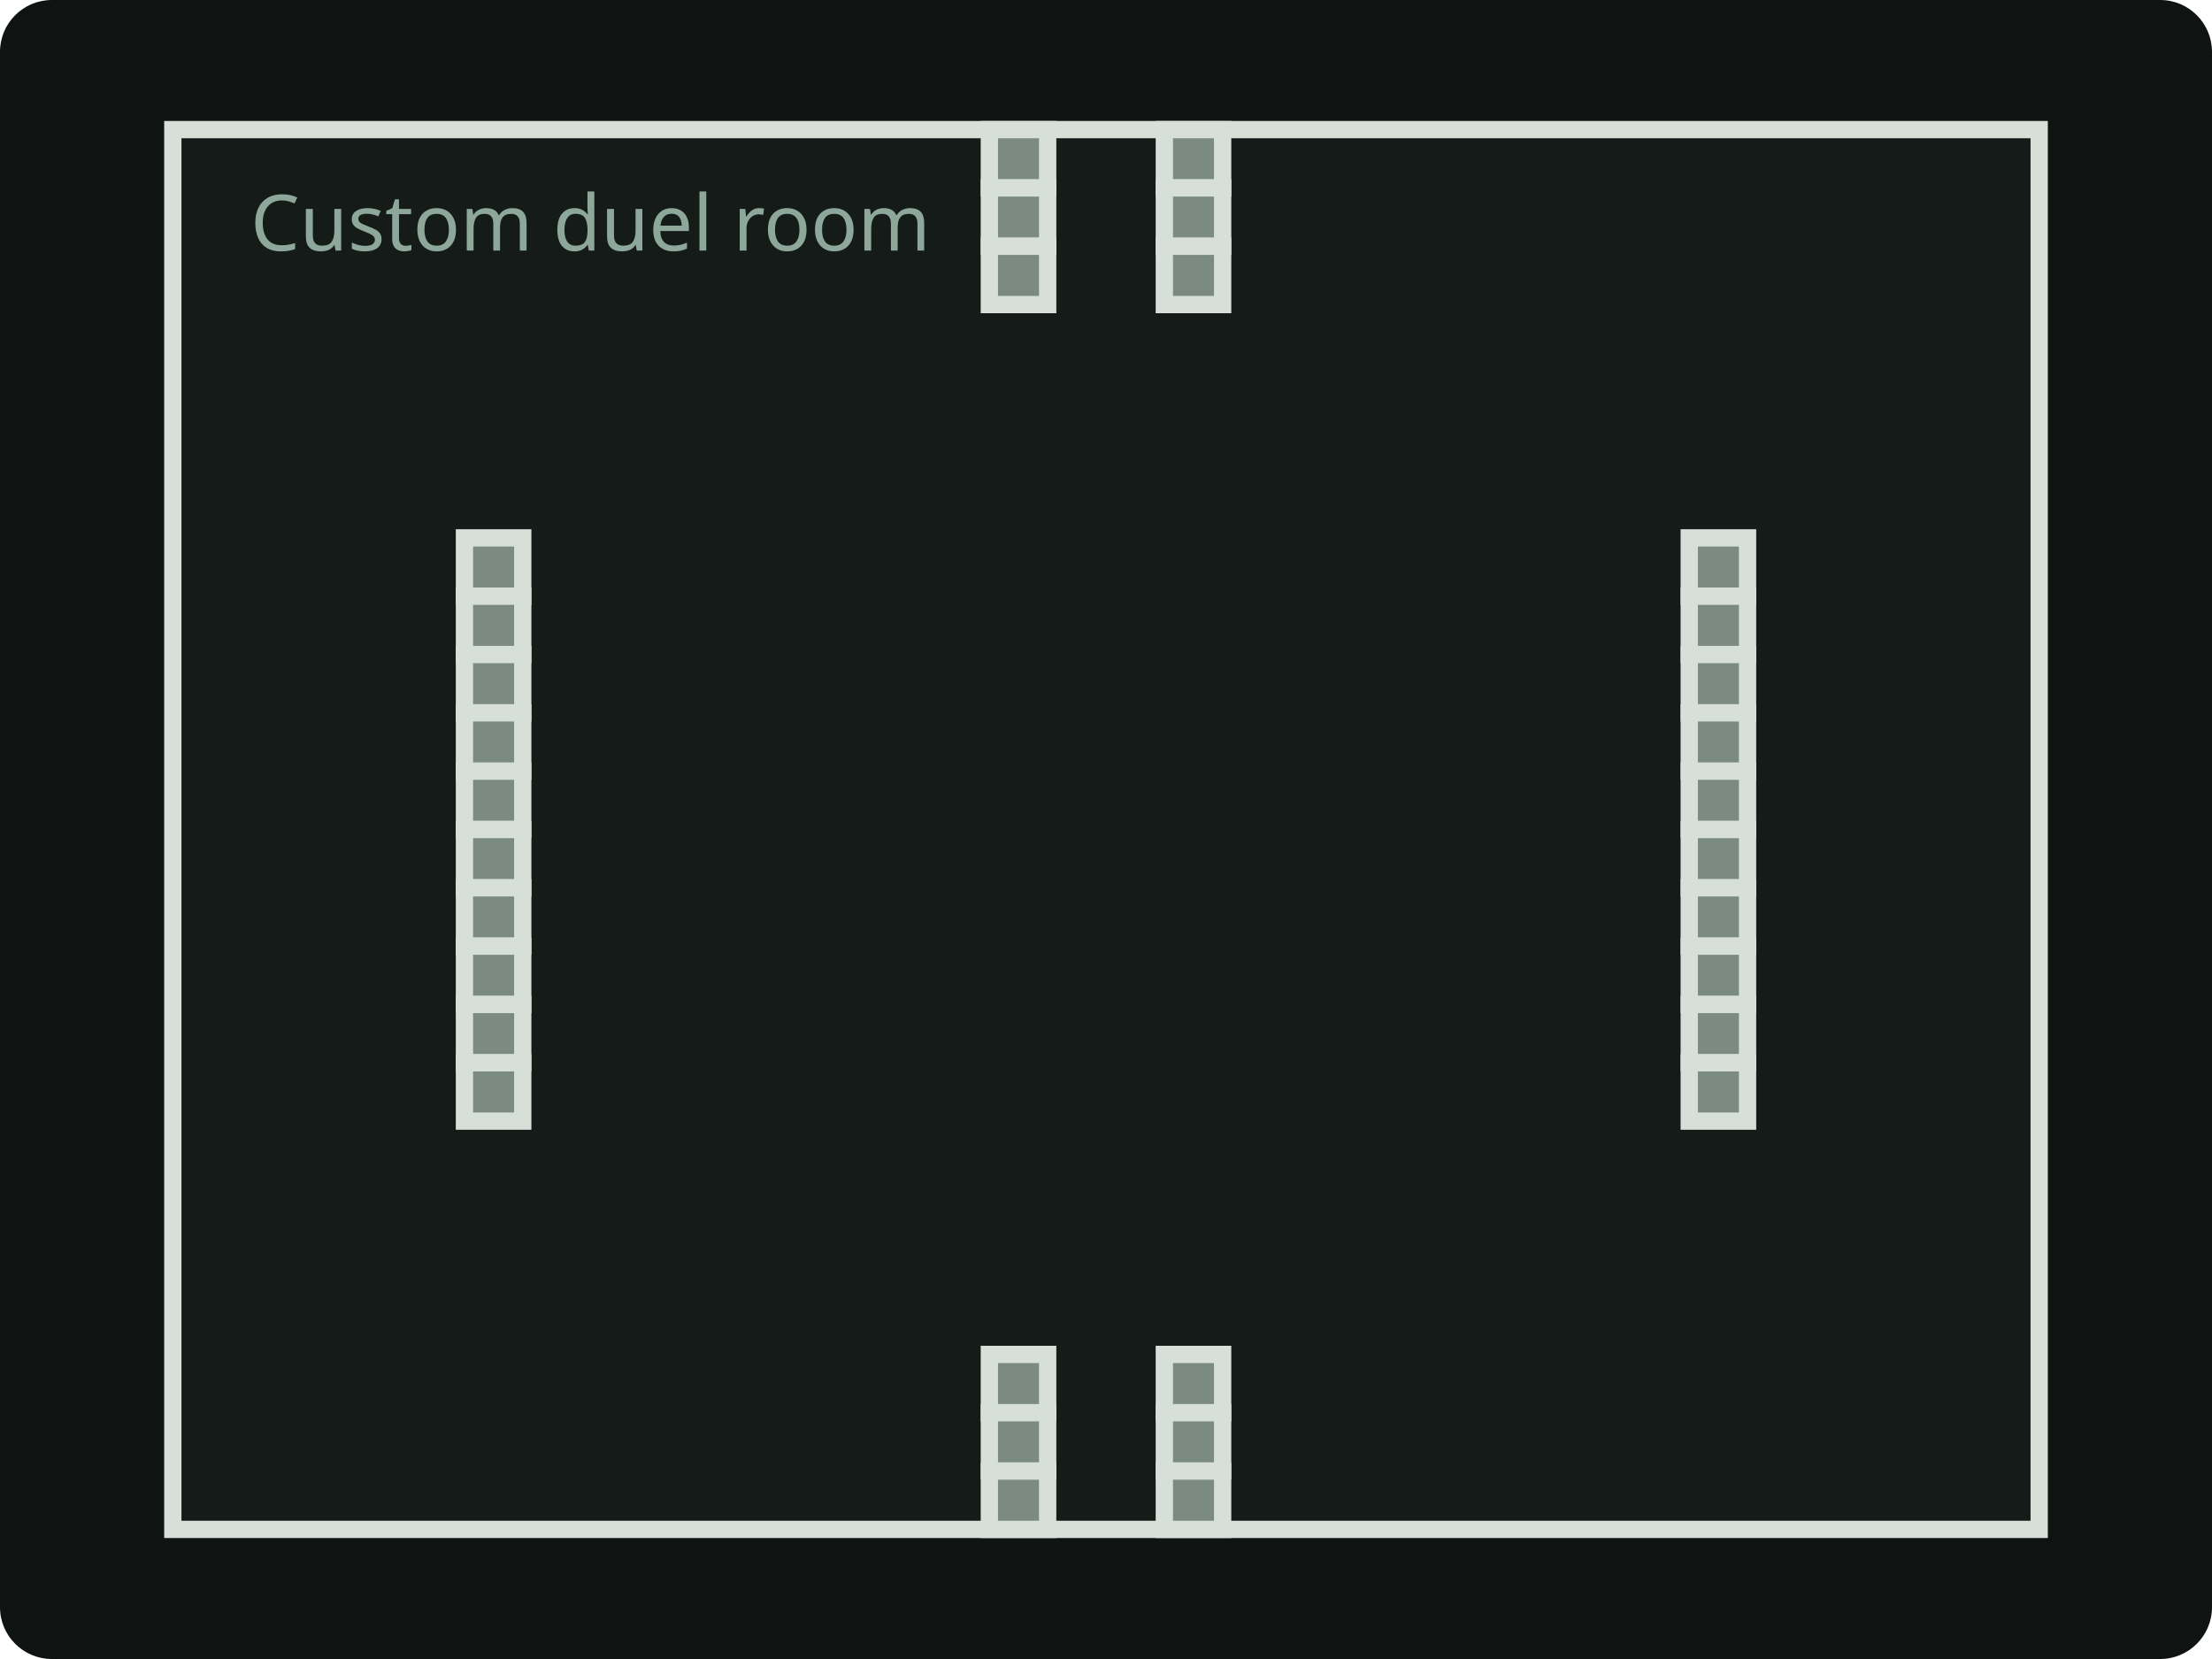
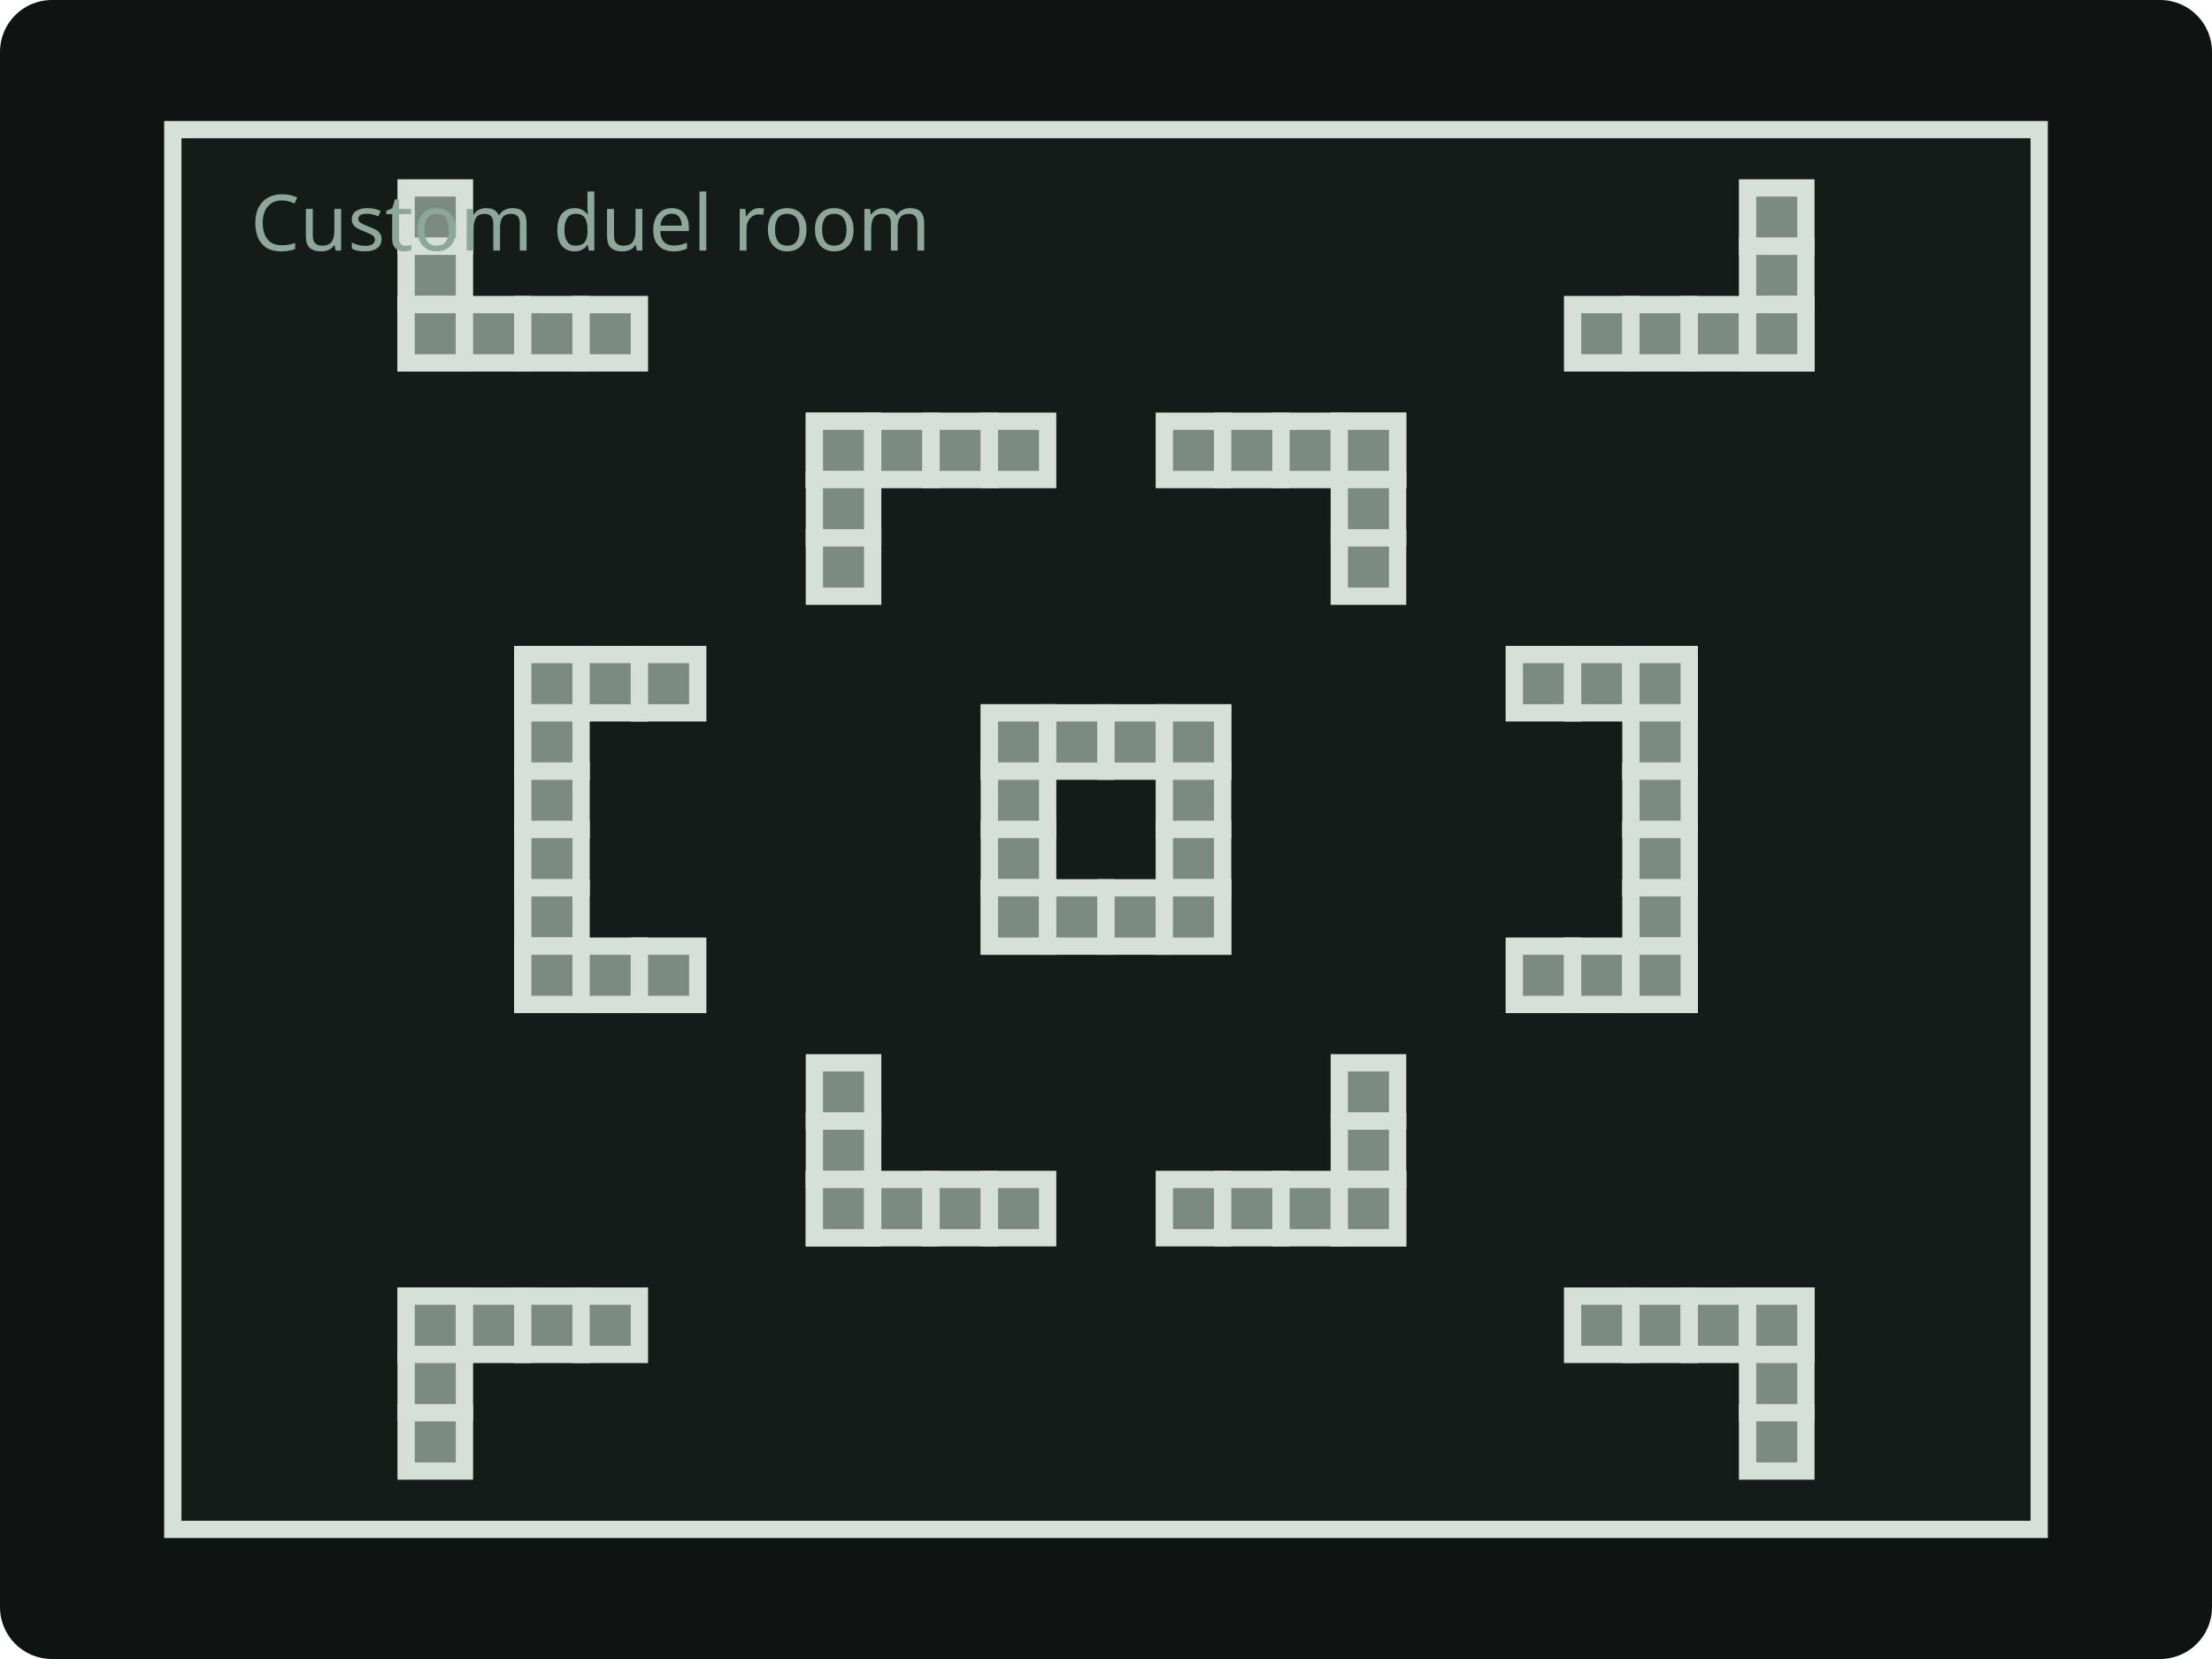
<svg xmlns="http://www.w3.org/2000/svg" viewBox="0 0 512 384" fill="none">
  <rect width="512" height="384" rx="12" fill="#0f1413" />
  <rect x="40" y="30" width="432" height="324" fill="#141b19" stroke="#d7e0d8" stroke-width="4" />
-   <rect x="229" y="30" width="13.5" height="13.5" fill="#7b8b84" stroke="#d7e0d8" stroke-width="4" />
-   <rect x="269.5" y="30" width="13.5" height="13.5" fill="#7b8b84" stroke="#d7e0d8" stroke-width="4" />
-   <rect x="229" y="43.5" width="13.5" height="13.5" fill="#7b8b84" stroke="#d7e0d8" stroke-width="4" />
-   <rect x="269.5" y="43.5" width="13.5" height="13.5" fill="#7b8b84" stroke="#d7e0d8" stroke-width="4" />
-   <rect x="229" y="57" width="13.5" height="13.5" fill="#7b8b84" stroke="#d7e0d8" stroke-width="4" />
-   <rect x="269.5" y="57" width="13.5" height="13.5" fill="#7b8b84" stroke="#d7e0d8" stroke-width="4" />
-   <rect x="107.5" y="124.5" width="13.5" height="13.5" fill="#7b8b84" stroke="#d7e0d8" stroke-width="4" />
-   <rect x="391" y="124.5" width="13.5" height="13.5" fill="#7b8b84" stroke="#d7e0d8" stroke-width="4" />
-   <rect x="107.5" y="138" width="13.5" height="13.5" fill="#7b8b84" stroke="#d7e0d8" stroke-width="4" />
-   <rect x="391" y="138" width="13.5" height="13.5" fill="#7b8b84" stroke="#d7e0d8" stroke-width="4" />
-   <rect x="107.5" y="151.5" width="13.5" height="13.5" fill="#7b8b84" stroke="#d7e0d8" stroke-width="4" />
-   <rect x="391" y="151.5" width="13.5" height="13.5" fill="#7b8b84" stroke="#d7e0d8" stroke-width="4" />
-   <rect x="107.5" y="165" width="13.5" height="13.5" fill="#7b8b84" stroke="#d7e0d8" stroke-width="4" />
-   <rect x="391" y="165" width="13.5" height="13.5" fill="#7b8b84" stroke="#d7e0d8" stroke-width="4" />
-   <rect x="107.5" y="178.5" width="13.5" height="13.5" fill="#7b8b84" stroke="#d7e0d8" stroke-width="4" />
-   <rect x="391" y="178.5" width="13.5" height="13.5" fill="#7b8b84" stroke="#d7e0d8" stroke-width="4" />
-   <rect x="107.5" y="192" width="13.5" height="13.5" fill="#7b8b84" stroke="#d7e0d8" stroke-width="4" />
-   <rect x="391" y="192" width="13.5" height="13.5" fill="#7b8b84" stroke="#d7e0d8" stroke-width="4" />
-   <rect x="107.5" y="205.5" width="13.5" height="13.5" fill="#7b8b84" stroke="#d7e0d8" stroke-width="4" />
-   <rect x="391" y="205.5" width="13.5" height="13.5" fill="#7b8b84" stroke="#d7e0d8" stroke-width="4" />
-   <rect x="107.5" y="219" width="13.5" height="13.5" fill="#7b8b84" stroke="#d7e0d8" stroke-width="4" />
-   <rect x="391" y="219" width="13.5" height="13.5" fill="#7b8b84" stroke="#d7e0d8" stroke-width="4" />
-   <rect x="107.5" y="232.5" width="13.5" height="13.5" fill="#7b8b84" stroke="#d7e0d8" stroke-width="4" />
-   <rect x="391" y="232.5" width="13.5" height="13.5" fill="#7b8b84" stroke="#d7e0d8" stroke-width="4" />
-   <rect x="107.5" y="246" width="13.5" height="13.5" fill="#7b8b84" stroke="#d7e0d8" stroke-width="4" />
-   <rect x="391" y="246" width="13.5" height="13.5" fill="#7b8b84" stroke="#d7e0d8" stroke-width="4" />
-   <rect x="229" y="313.5" width="13.5" height="13.5" fill="#7b8b84" stroke="#d7e0d8" stroke-width="4" />
-   <rect x="269.5" y="313.5" width="13.5" height="13.5" fill="#7b8b84" stroke="#d7e0d8" stroke-width="4" />
-   <rect x="229" y="327" width="13.5" height="13.5" fill="#7b8b84" stroke="#d7e0d8" stroke-width="4" />
-   <rect x="269.5" y="327" width="13.5" height="13.5" fill="#7b8b84" stroke="#d7e0d8" stroke-width="4" />
-   <rect x="229" y="340.5" width="13.5" height="13.5" fill="#7b8b84" stroke="#d7e0d8" stroke-width="4" />
-   <rect x="269.5" y="340.5" width="13.5" height="13.5" fill="#7b8b84" stroke="#d7e0d8" stroke-width="4" />
+   <rect x="94" y="43.5" width="13.5" height="13.5" fill="#7b8b84" stroke="#d7e0d8" stroke-width="4" />
+   <rect x="404.5" y="43.5" width="13.5" height="13.5" fill="#7b8b84" stroke="#d7e0d8" stroke-width="4" />
+   <rect x="94" y="57" width="13.5" height="13.5" fill="#7b8b84" stroke="#d7e0d8" stroke-width="4" />
+   <rect x="404.5" y="57" width="13.5" height="13.5" fill="#7b8b84" stroke="#d7e0d8" stroke-width="4" />
+   <rect x="94" y="70.5" width="13.5" height="13.5" fill="#7b8b84" stroke="#d7e0d8" stroke-width="4" />
+   <rect x="94" y="70.5" width="13.5" height="13.5" fill="#7b8b84" stroke="#d7e0d8" stroke-width="4" />
+   <rect x="107.5" y="70.5" width="13.5" height="13.5" fill="#7b8b84" stroke="#d7e0d8" stroke-width="4" />
+   <rect x="121" y="70.5" width="13.5" height="13.5" fill="#7b8b84" stroke="#d7e0d8" stroke-width="4" />
+   <rect x="134.5" y="70.5" width="13.5" height="13.5" fill="#7b8b84" stroke="#d7e0d8" stroke-width="4" />
+   <rect x="364" y="70.5" width="13.5" height="13.5" fill="#7b8b84" stroke="#d7e0d8" stroke-width="4" />
+   <rect x="377.5" y="70.5" width="13.5" height="13.5" fill="#7b8b84" stroke="#d7e0d8" stroke-width="4" />
+   <rect x="391" y="70.5" width="13.5" height="13.5" fill="#7b8b84" stroke="#d7e0d8" stroke-width="4" />
+   <rect x="404.5" y="70.5" width="13.5" height="13.5" fill="#7b8b84" stroke="#d7e0d8" stroke-width="4" />
+   <rect x="404.5" y="70.5" width="13.5" height="13.5" fill="#7b8b84" stroke="#d7e0d8" stroke-width="4" />
+   <rect x="188.5" y="97.5" width="13.5" height="13.5" fill="#7b8b84" stroke="#d7e0d8" stroke-width="4" />
+   <rect x="188.5" y="97.5" width="13.5" height="13.5" fill="#7b8b84" stroke="#d7e0d8" stroke-width="4" />
+   <rect x="202" y="97.5" width="13.5" height="13.5" fill="#7b8b84" stroke="#d7e0d8" stroke-width="4" />
+   <rect x="215.5" y="97.5" width="13.5" height="13.5" fill="#7b8b84" stroke="#d7e0d8" stroke-width="4" />
+   <rect x="229" y="97.5" width="13.5" height="13.5" fill="#7b8b84" stroke="#d7e0d8" stroke-width="4" />
+   <rect x="269.5" y="97.5" width="13.5" height="13.5" fill="#7b8b84" stroke="#d7e0d8" stroke-width="4" />
+   <rect x="283" y="97.5" width="13.5" height="13.5" fill="#7b8b84" stroke="#d7e0d8" stroke-width="4" />
+   <rect x="296.5" y="97.5" width="13.5" height="13.5" fill="#7b8b84" stroke="#d7e0d8" stroke-width="4" />
+   <rect x="310" y="97.5" width="13.5" height="13.5" fill="#7b8b84" stroke="#d7e0d8" stroke-width="4" />
+   <rect x="310" y="97.5" width="13.5" height="13.5" fill="#7b8b84" stroke="#d7e0d8" stroke-width="4" />
+   <rect x="188.5" y="111" width="13.5" height="13.5" fill="#7b8b84" stroke="#d7e0d8" stroke-width="4" />
+   <rect x="310" y="111" width="13.5" height="13.5" fill="#7b8b84" stroke="#d7e0d8" stroke-width="4" />
+   <rect x="188.5" y="124.5" width="13.5" height="13.5" fill="#7b8b84" stroke="#d7e0d8" stroke-width="4" />
+   <rect x="310" y="124.5" width="13.5" height="13.5" fill="#7b8b84" stroke="#d7e0d8" stroke-width="4" />
+   <rect x="121" y="151.5" width="13.5" height="13.5" fill="#7b8b84" stroke="#d7e0d8" stroke-width="4" />
+   <rect x="121" y="151.5" width="13.5" height="13.5" fill="#7b8b84" stroke="#d7e0d8" stroke-width="4" />
+   <rect x="134.5" y="151.5" width="13.5" height="13.5" fill="#7b8b84" stroke="#d7e0d8" stroke-width="4" />
+   <rect x="148" y="151.5" width="13.5" height="13.5" fill="#7b8b84" stroke="#d7e0d8" stroke-width="4" />
+   <rect x="350.5" y="151.5" width="13.5" height="13.5" fill="#7b8b84" stroke="#d7e0d8" stroke-width="4" />
+   <rect x="364" y="151.5" width="13.5" height="13.5" fill="#7b8b84" stroke="#d7e0d8" stroke-width="4" />
+   <rect x="377.5" y="151.5" width="13.5" height="13.5" fill="#7b8b84" stroke="#d7e0d8" stroke-width="4" />
+   <rect x="377.5" y="151.5" width="13.5" height="13.5" fill="#7b8b84" stroke="#d7e0d8" stroke-width="4" />
+   <rect x="121" y="165" width="13.5" height="13.5" fill="#7b8b84" stroke="#d7e0d8" stroke-width="4" />
+   <rect x="229" y="165" width="13.5" height="13.5" fill="#7b8b84" stroke="#d7e0d8" stroke-width="4" />
+   <rect x="229" y="165" width="13.5" height="13.5" fill="#7b8b84" stroke="#d7e0d8" stroke-width="4" />
+   <rect x="242.5" y="165" width="13.5" height="13.5" fill="#7b8b84" stroke="#d7e0d8" stroke-width="4" />
+   <rect x="256" y="165" width="13.5" height="13.5" fill="#7b8b84" stroke="#d7e0d8" stroke-width="4" />
+   <rect x="269.5" y="165" width="13.5" height="13.5" fill="#7b8b84" stroke="#d7e0d8" stroke-width="4" />
+   <rect x="269.5" y="165" width="13.5" height="13.5" fill="#7b8b84" stroke="#d7e0d8" stroke-width="4" />
+   <rect x="377.5" y="165" width="13.5" height="13.5" fill="#7b8b84" stroke="#d7e0d8" stroke-width="4" />
+   <rect x="121" y="178.5" width="13.5" height="13.5" fill="#7b8b84" stroke="#d7e0d8" stroke-width="4" />
+   <rect x="229" y="178.5" width="13.5" height="13.5" fill="#7b8b84" stroke="#d7e0d8" stroke-width="4" />
+   <rect x="269.5" y="178.5" width="13.5" height="13.5" fill="#7b8b84" stroke="#d7e0d8" stroke-width="4" />
+   <rect x="377.5" y="178.5" width="13.5" height="13.5" fill="#7b8b84" stroke="#d7e0d8" stroke-width="4" />
+   <rect x="121" y="192" width="13.5" height="13.5" fill="#7b8b84" stroke="#d7e0d8" stroke-width="4" />
+   <rect x="229" y="192" width="13.5" height="13.5" fill="#7b8b84" stroke="#d7e0d8" stroke-width="4" />
+   <rect x="269.5" y="192" width="13.5" height="13.5" fill="#7b8b84" stroke="#d7e0d8" stroke-width="4" />
+   <rect x="377.5" y="192" width="13.5" height="13.5" fill="#7b8b84" stroke="#d7e0d8" stroke-width="4" />
+   <rect x="121" y="205.5" width="13.5" height="13.5" fill="#7b8b84" stroke="#d7e0d8" stroke-width="4" />
+   <rect x="229" y="205.5" width="13.5" height="13.5" fill="#7b8b84" stroke="#d7e0d8" stroke-width="4" />
+   <rect x="229" y="205.5" width="13.5" height="13.5" fill="#7b8b84" stroke="#d7e0d8" stroke-width="4" />
+   <rect x="242.5" y="205.5" width="13.5" height="13.5" fill="#7b8b84" stroke="#d7e0d8" stroke-width="4" />
+   <rect x="256" y="205.5" width="13.5" height="13.5" fill="#7b8b84" stroke="#d7e0d8" stroke-width="4" />
+   <rect x="269.5" y="205.5" width="13.5" height="13.5" fill="#7b8b84" stroke="#d7e0d8" stroke-width="4" />
+   <rect x="269.5" y="205.5" width="13.5" height="13.5" fill="#7b8b84" stroke="#d7e0d8" stroke-width="4" />
+   <rect x="377.5" y="205.5" width="13.5" height="13.5" fill="#7b8b84" stroke="#d7e0d8" stroke-width="4" />
+   <rect x="121" y="219" width="13.5" height="13.5" fill="#7b8b84" stroke="#d7e0d8" stroke-width="4" />
+   <rect x="121" y="219" width="13.5" height="13.5" fill="#7b8b84" stroke="#d7e0d8" stroke-width="4" />
+   <rect x="134.5" y="219" width="13.5" height="13.5" fill="#7b8b84" stroke="#d7e0d8" stroke-width="4" />
+   <rect x="148" y="219" width="13.5" height="13.5" fill="#7b8b84" stroke="#d7e0d8" stroke-width="4" />
+   <rect x="350.5" y="219" width="13.5" height="13.5" fill="#7b8b84" stroke="#d7e0d8" stroke-width="4" />
+   <rect x="364" y="219" width="13.5" height="13.5" fill="#7b8b84" stroke="#d7e0d8" stroke-width="4" />
+   <rect x="377.5" y="219" width="13.5" height="13.5" fill="#7b8b84" stroke="#d7e0d8" stroke-width="4" />
+   <rect x="377.5" y="219" width="13.5" height="13.5" fill="#7b8b84" stroke="#d7e0d8" stroke-width="4" />
+   <rect x="188.5" y="246" width="13.5" height="13.5" fill="#7b8b84" stroke="#d7e0d8" stroke-width="4" />
+   <rect x="310" y="246" width="13.5" height="13.5" fill="#7b8b84" stroke="#d7e0d8" stroke-width="4" />
+   <rect x="188.5" y="259.5" width="13.5" height="13.5" fill="#7b8b84" stroke="#d7e0d8" stroke-width="4" />
+   <rect x="310" y="259.5" width="13.5" height="13.5" fill="#7b8b84" stroke="#d7e0d8" stroke-width="4" />
+   <rect x="188.5" y="273" width="13.5" height="13.5" fill="#7b8b84" stroke="#d7e0d8" stroke-width="4" />
+   <rect x="188.5" y="273" width="13.5" height="13.5" fill="#7b8b84" stroke="#d7e0d8" stroke-width="4" />
+   <rect x="202" y="273" width="13.5" height="13.5" fill="#7b8b84" stroke="#d7e0d8" stroke-width="4" />
+   <rect x="215.5" y="273" width="13.5" height="13.5" fill="#7b8b84" stroke="#d7e0d8" stroke-width="4" />
+   <rect x="229" y="273" width="13.5" height="13.5" fill="#7b8b84" stroke="#d7e0d8" stroke-width="4" />
+   <rect x="269.5" y="273" width="13.5" height="13.5" fill="#7b8b84" stroke="#d7e0d8" stroke-width="4" />
+   <rect x="283" y="273" width="13.5" height="13.5" fill="#7b8b84" stroke="#d7e0d8" stroke-width="4" />
+   <rect x="296.5" y="273" width="13.5" height="13.5" fill="#7b8b84" stroke="#d7e0d8" stroke-width="4" />
+   <rect x="310" y="273" width="13.5" height="13.5" fill="#7b8b84" stroke="#d7e0d8" stroke-width="4" />
+   <rect x="310" y="273" width="13.5" height="13.5" fill="#7b8b84" stroke="#d7e0d8" stroke-width="4" />
+   <rect x="94" y="300" width="13.5" height="13.5" fill="#7b8b84" stroke="#d7e0d8" stroke-width="4" />
+   <rect x="94" y="300" width="13.5" height="13.5" fill="#7b8b84" stroke="#d7e0d8" stroke-width="4" />
+   <rect x="107.5" y="300" width="13.5" height="13.5" fill="#7b8b84" stroke="#d7e0d8" stroke-width="4" />
+   <rect x="121" y="300" width="13.5" height="13.5" fill="#7b8b84" stroke="#d7e0d8" stroke-width="4" />
+   <rect x="134.5" y="300" width="13.5" height="13.5" fill="#7b8b84" stroke="#d7e0d8" stroke-width="4" />
+   <rect x="364" y="300" width="13.5" height="13.5" fill="#7b8b84" stroke="#d7e0d8" stroke-width="4" />
+   <rect x="377.5" y="300" width="13.5" height="13.5" fill="#7b8b84" stroke="#d7e0d8" stroke-width="4" />
+   <rect x="391" y="300" width="13.5" height="13.5" fill="#7b8b84" stroke="#d7e0d8" stroke-width="4" />
+   <rect x="404.5" y="300" width="13.5" height="13.5" fill="#7b8b84" stroke="#d7e0d8" stroke-width="4" />
+   <rect x="404.5" y="300" width="13.5" height="13.5" fill="#7b8b84" stroke="#d7e0d8" stroke-width="4" />
+   <rect x="94" y="313.5" width="13.5" height="13.5" fill="#7b8b84" stroke="#d7e0d8" stroke-width="4" />
+   <rect x="404.5" y="313.5" width="13.5" height="13.5" fill="#7b8b84" stroke="#d7e0d8" stroke-width="4" />
+   <rect x="94" y="327" width="13.5" height="13.5" fill="#7b8b84" stroke="#d7e0d8" stroke-width="4" />
+   <rect x="404.5" y="327" width="13.5" height="13.5" fill="#7b8b84" stroke="#d7e0d8" stroke-width="4" />
  <text x="58" y="58" fill="#8ea79b" font-family="system-ui, sans-serif" font-size="18">Custom duel room</text>
</svg>
